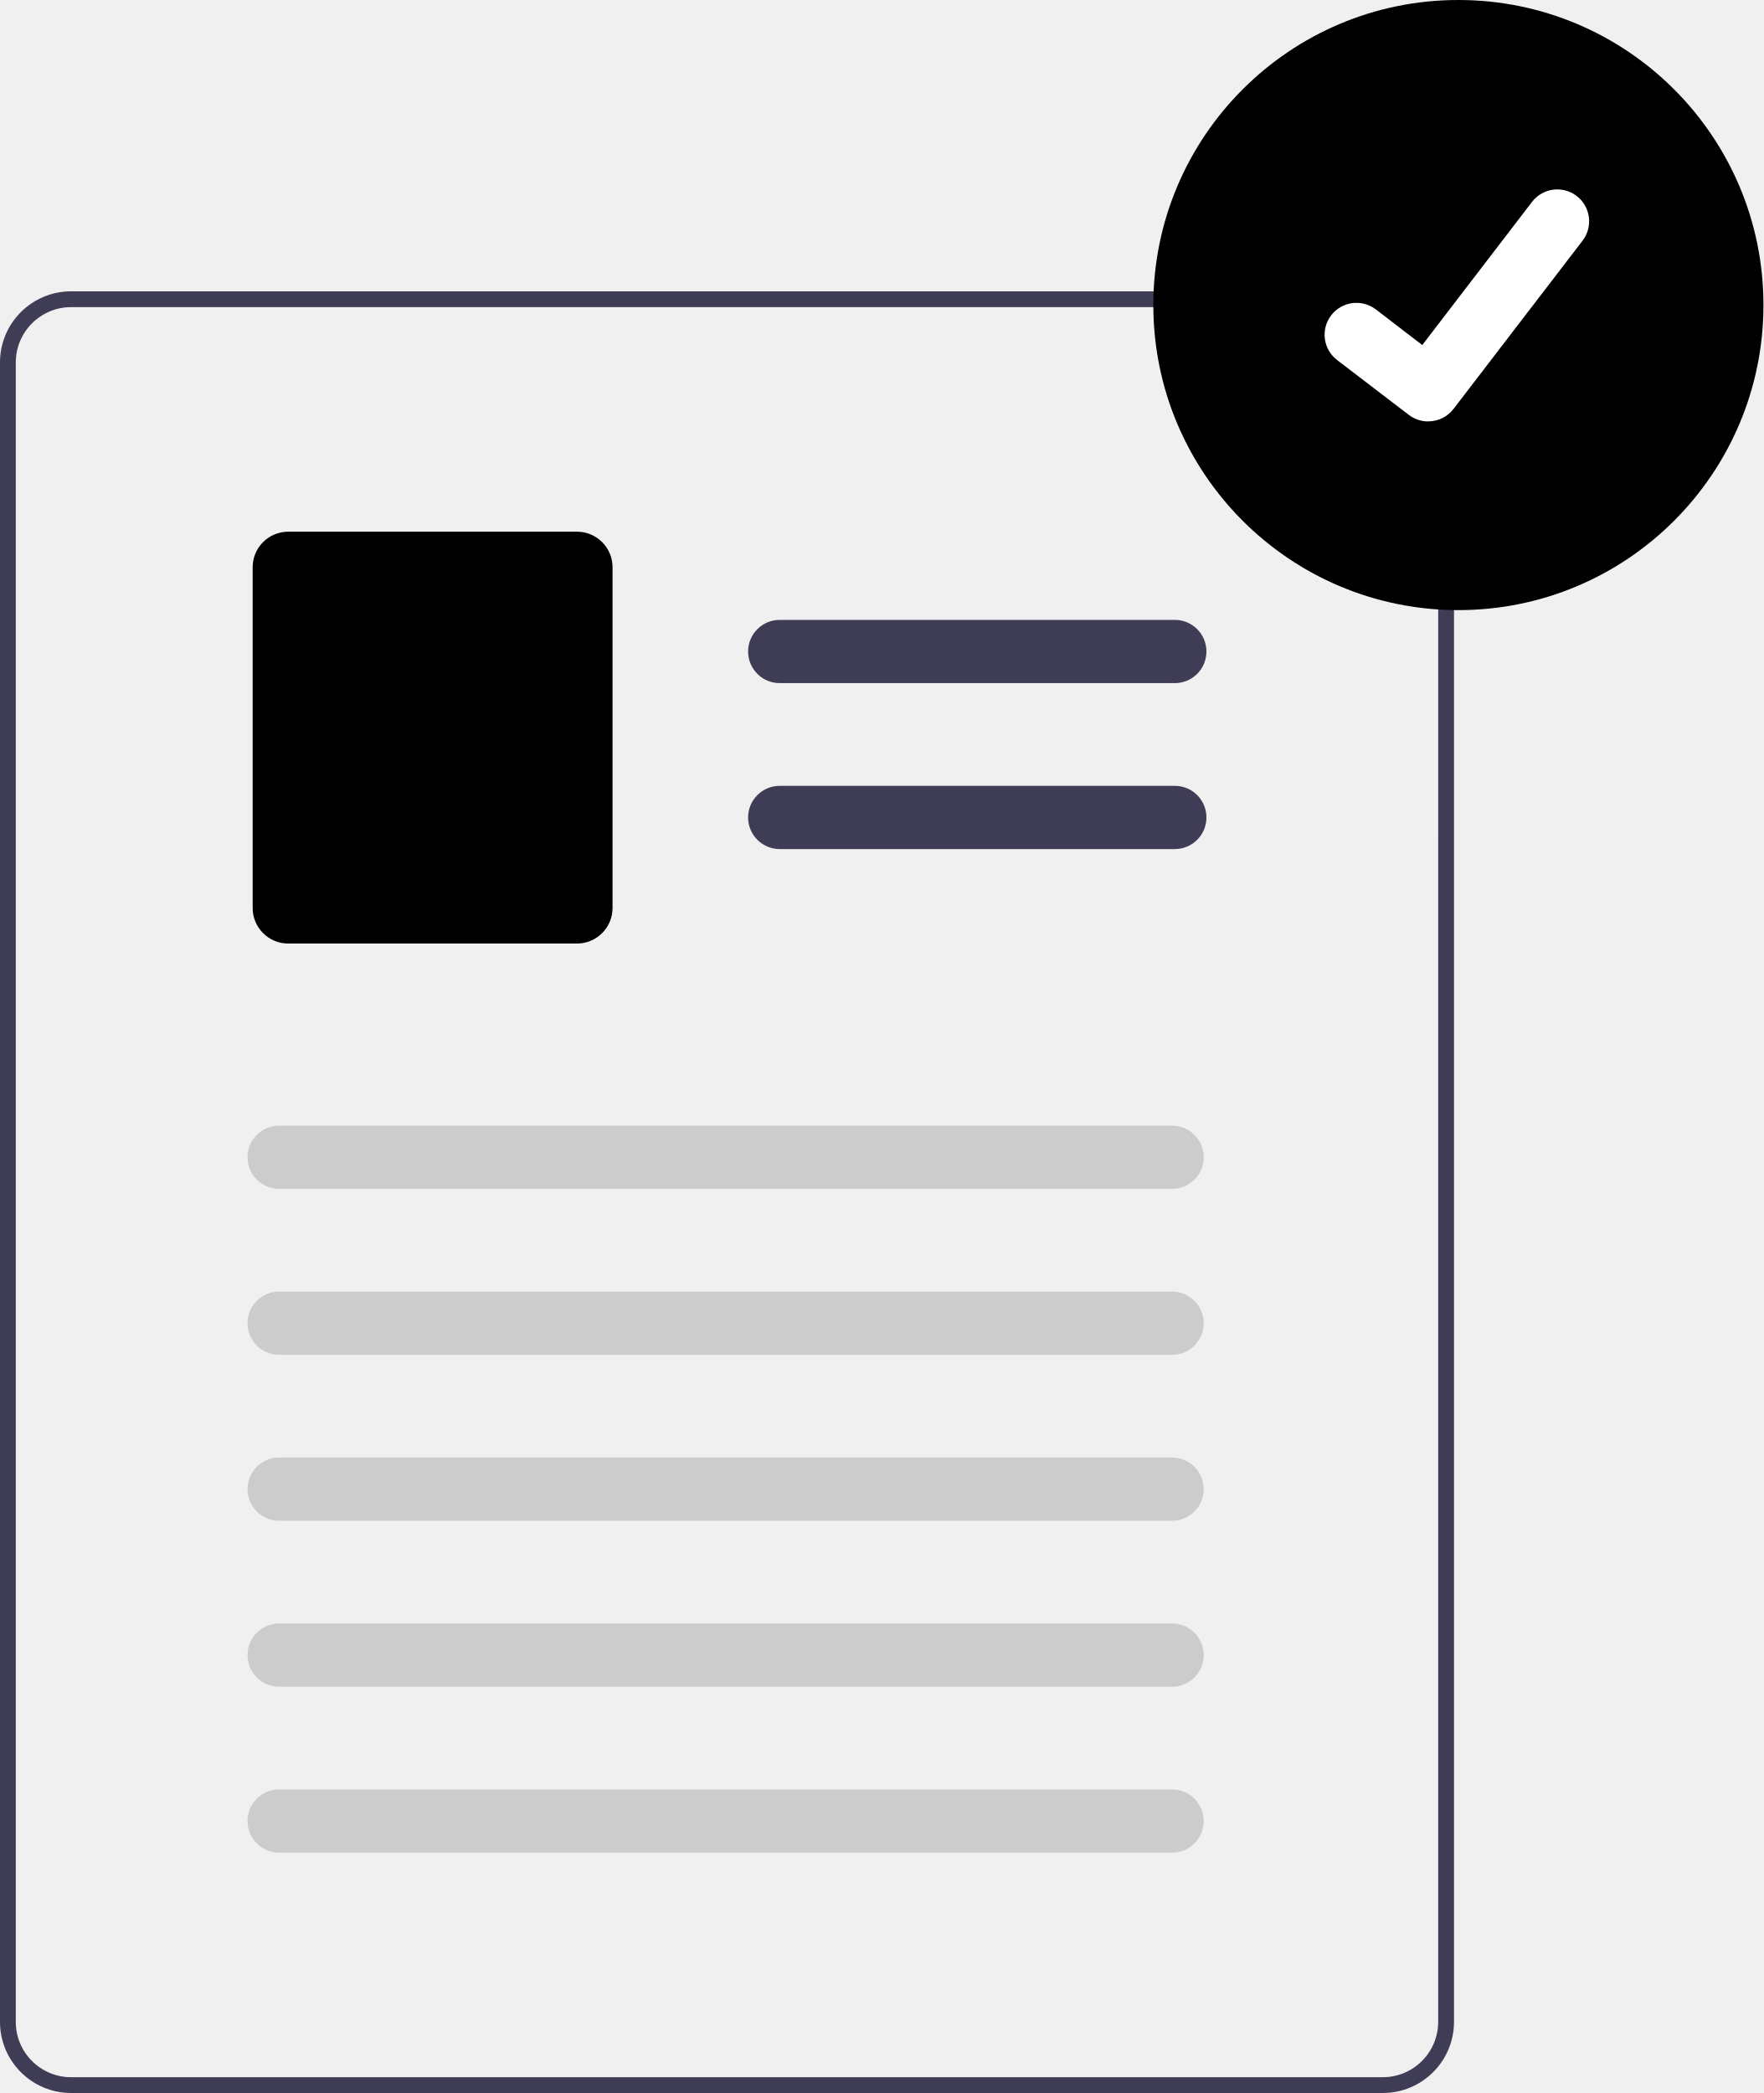
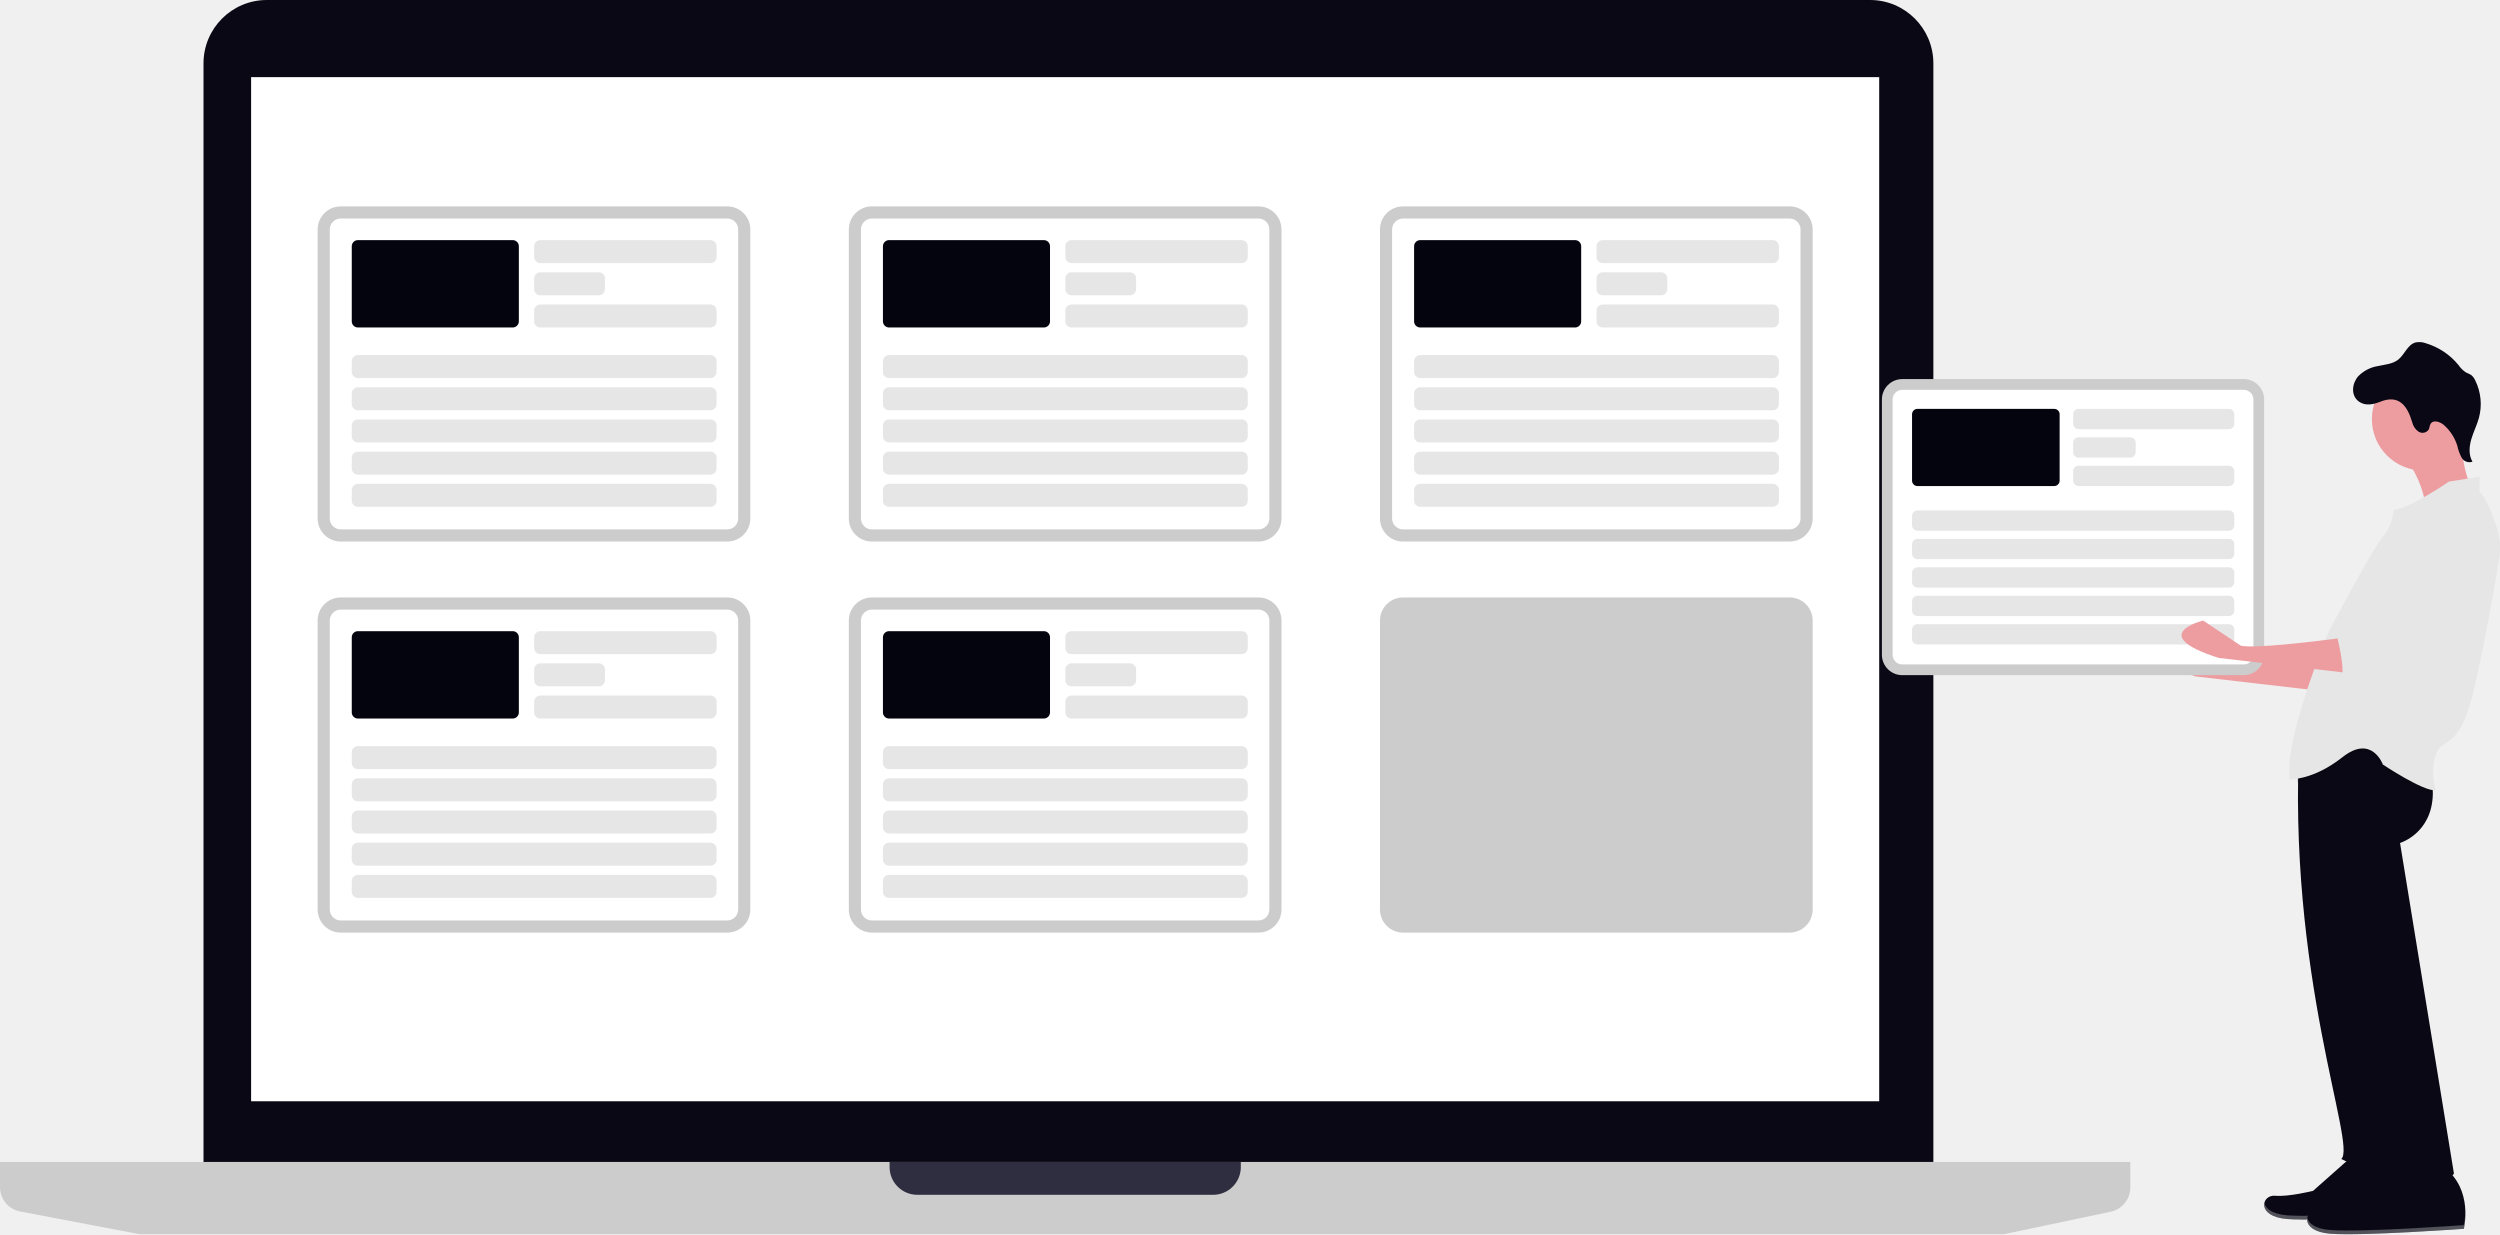
- <svg xmlns="http://www.w3.org/2000/svg" width="606.625" height="720" viewBox="0 0 606.625 720" role="img" artist="Katerina Limpitsouni" source="https://undraw.co/">
-   <g transform="translate(-789 -270.5)">
-     <path d="M797.411,247.279A24.721,24.721,0,0,0,774.8,232.154H323.562A24.474,24.474,0,0,0,299.1,256.615V827.478a24.474,24.474,0,0,0,24.461,24.461H774.82a24.493,24.493,0,0,0,24.461-24.461V256.615a24.029,24.029,0,0,0-1.854-9.335Zm-3.578,580.2A19.052,19.052,0,0,1,774.8,846.506H323.562a19.031,19.031,0,0,1-19.029-19.022V256.618a19.055,19.055,0,0,1,19.029-19.029H774.82a19.123,19.123,0,0,1,17.663,11.97,21.087,21.087,0,0,1,.715,2.147,18.869,18.869,0,0,1,.651,4.912Z" transform="translate(489.898 138.561)" fill="#3f3d56" />
-     <path d="M578.54,312.161H442.619a10.874,10.874,0,0,1,0-21.748H578.54a10.874,10.874,0,1,1,0,21.748Z" transform="translate(614.601 193.333)" fill="#3f3d56" />
-     <path d="M578.54,341.585H442.619a10.874,10.874,0,0,1,0-21.748H578.54a10.874,10.874,0,1,1,0,21.748Z" transform="translate(614.601 220.995)" fill="#3f3d56" />
-     <path d="M455.465,416.457h-99.33A12.247,12.247,0,0,1,343.9,404.223V287.006a12.247,12.247,0,0,1,12.234-12.234h99.33A12.247,12.247,0,0,1,467.7,287.006V404.223A12.247,12.247,0,0,1,455.465,416.457Z" transform="translate(532.016 178.628)" fill="#000000" />
-     <path d="M661.041,401.835H353.861a10.874,10.874,0,0,1,0-21.748h307.18a10.874,10.874,0,1,1,0,21.748Z" transform="translate(531.157 277.638)" fill="#ccc" />
-     <path d="M661.041,431.258H353.861a10.874,10.874,0,0,1,0-21.748h307.18a10.874,10.874,0,1,1,0,21.748Z" transform="translate(531.157 305.3)" fill="#ccc" />
-     <path d="M661.041,460.682H353.861a10.874,10.874,0,0,1,0-21.748h307.18a10.874,10.874,0,1,1,0,21.748Z" transform="translate(531.157 332.962)" fill="#ccc" />
-     <path d="M661.041,490.106H353.861a10.874,10.874,0,0,1,0-21.748h307.18a10.874,10.874,0,1,1,0,21.748Z" transform="translate(531.157 360.625)" fill="#ccc" />
-     <path d="M661.041,519.53H353.861a10.874,10.874,0,0,1,0-21.748h307.18a10.874,10.874,0,1,1,0,21.748Z" transform="translate(531.157 388.287)" fill="#ccc" />
-     <circle cx="104.941" cy="104.941" r="104.941" transform="translate(1185.743 270.5)" fill="#000000" />
-     <path d="M569.583,293.9a10.884,10.884,0,0,1-6.548-2.176l-.117-.088-24.663-18.866a10.96,10.96,0,1,1,13.336-17.4l15.975,12.25,37.748-49.247a10.955,10.955,0,0,1,15.36-2.029l0,0-.234.325.241-.325a10.969,10.969,0,0,1,2.026,15.363l-44.4,57.9a10.962,10.962,0,0,1-8.717,4.274Z" transform="translate(710.7 121.575)" fill="#fff" />
+ <svg xmlns="http://www.w3.org/2000/svg" width="786.649" height="388.355" viewBox="0 0 786.649 388.355" role="img" artist="Katerina Limpitsouni" source="https://undraw.co/">
+   <g transform="translate(-285.293 -249.125)">
+     <g transform="translate(285.293 249.125)">
+       <g transform="translate(0 0)">
+         <path d="M821.756,435.251H277.44V79.2A19.938,19.938,0,0,1,297.353,59.29H801.843A19.937,19.937,0,0,1,821.756,79.2Z" transform="translate(-213.404 -59.29)" fill="#090814" />
+         <rect width="512.297" height="322.252" transform="translate(79.013 24.272)" fill="#fff" />
+         <path d="M846.052,436.014H259.337l-37.555-7.148a7.811,7.811,0,0,1-6.342-7.664V413.28H885.765v8.035a7.833,7.833,0,0,1-6.2,7.633L846.052,436Z" transform="translate(-215.44 -47.659)" fill="#ccc" />
+         <path d="M588.237,423.619h-93.07a8.725,8.725,0,0,1-8.713-8.713V413.29H596.97v1.616a8.725,8.725,0,0,1-8.713,8.713Z" transform="translate(-206.535 -47.659)" fill="#2f2e41" />
+       </g>
+       <g transform="translate(99.951 64.943)">
+         <path d="M517.093,105.463H395.457a7.264,7.264,0,0,1-7.257-7.257V7.257A7.264,7.264,0,0,1,395.457,0H517.093a7.264,7.264,0,0,1,7.257,7.257V98.2a7.264,7.264,0,0,1-7.257,7.257Z" transform="translate(-388.2 0)" fill="#ccc" />
+         <path d="M400.417,8.79a3.442,3.442,0,0,0-3.437,3.437v90.945a3.442,3.442,0,0,0,3.437,3.437H522.055a3.442,3.442,0,0,0,3.437-3.437V12.227a3.442,3.442,0,0,0-3.437-3.437Z" transform="translate(-393.165 -4.97)" fill="#fff" />
+         <path d="M1.929,0H50.643a1.929,1.929,0,0,1,1.929,1.929V25.563a1.929,1.929,0,0,1-1.929,1.929H1.929A1.929,1.929,0,0,1,0,25.563V1.929A1.929,1.929,0,0,1,1.929,0Z" transform="translate(10.735 10.611)" fill="#04040e" />
+         <path d="M1.929,0H55.467A1.929,1.929,0,0,1,57.4,1.929V5.306a1.929,1.929,0,0,1-1.929,1.929H1.929A1.929,1.929,0,0,1,0,5.306V1.929A1.929,1.929,0,0,1,1.929,0Z" transform="translate(68.131 10.611)" fill="#e6e6e6" />
+         <path d="M1.929,0H20.34A1.929,1.929,0,0,1,22.27,1.929V5.306A1.929,1.929,0,0,1,20.34,7.235H1.929A1.929,1.929,0,0,1,0,5.306V1.929A1.929,1.929,0,0,1,1.929,0Z" transform="translate(68.131 20.74)" fill="#e6e6e6" />
+         <path d="M1.929,0H55.467A1.929,1.929,0,0,1,57.4,1.929V5.306a1.929,1.929,0,0,1-1.929,1.929H1.929A1.929,1.929,0,0,1,0,5.306V1.929A1.929,1.929,0,0,1,1.929,0Z" transform="translate(68.131 30.868)" fill="#e6e6e6" />
+         <path d="M1.929,0H112.862a1.929,1.929,0,0,1,1.929,1.929V5.306a1.929,1.929,0,0,1-1.929,1.929H1.929A1.929,1.929,0,0,1,0,5.306V1.929A1.929,1.929,0,0,1,1.929,0Z" transform="translate(10.735 46.785)" fill="#e6e6e6" />
+         <path d="M1.929,0H112.862a1.929,1.929,0,0,1,1.929,1.929V5.306a1.929,1.929,0,0,1-1.929,1.929H1.929A1.929,1.929,0,0,1,0,5.306V1.929A1.929,1.929,0,0,1,1.929,0Z" transform="translate(10.735 56.914)" fill="#e6e6e6" />
+         <path d="M1.929,0H112.862a1.929,1.929,0,0,1,1.929,1.929V5.306a1.929,1.929,0,0,1-1.929,1.929H1.929A1.929,1.929,0,0,1,0,5.306V1.929A1.929,1.929,0,0,1,1.929,0Z" transform="translate(10.735 67.042)" fill="#e6e6e6" />
+         <path d="M1.929,0H112.862a1.929,1.929,0,0,1,1.929,1.929V5.306a1.929,1.929,0,0,1-1.929,1.929H1.929A1.929,1.929,0,0,1,0,5.306V1.929A1.929,1.929,0,0,1,1.929,0Z" transform="translate(10.735 77.171)" fill="#e6e6e6" />
+         <path d="M1.929,0H112.862a1.929,1.929,0,0,1,1.929,1.929V5.306a1.929,1.929,0,0,1-1.929,1.929H1.929A1.929,1.929,0,0,1,0,5.306V1.929A1.929,1.929,0,0,1,1.929,0Z" transform="translate(10.735 87.3)" fill="#e6e6e6" />
+       </g>
+       <g transform="translate(267.088 64.943)">
+         <path d="M517.093,105.463H395.457a7.264,7.264,0,0,1-7.257-7.257V7.257A7.264,7.264,0,0,1,395.457,0H517.093a7.264,7.264,0,0,1,7.257,7.257V98.2a7.264,7.264,0,0,1-7.257,7.257Z" transform="translate(-388.2 0)" fill="#ccc" />
+         <path d="M400.417,8.79a3.442,3.442,0,0,0-3.437,3.437v90.945a3.442,3.442,0,0,0,3.437,3.437H522.055a3.442,3.442,0,0,0,3.437-3.437V12.227a3.442,3.442,0,0,0-3.437-3.437Z" transform="translate(-393.165 -4.97)" fill="#fff" />
+         <path d="M1.929,0H50.643a1.929,1.929,0,0,1,1.929,1.929V25.563a1.929,1.929,0,0,1-1.929,1.929H1.929A1.929,1.929,0,0,1,0,25.563V1.929A1.929,1.929,0,0,1,1.929,0Z" transform="translate(10.735 10.611)" fill="#04040e" />
+         <path d="M1.929,0H55.467A1.929,1.929,0,0,1,57.4,1.929V5.306a1.929,1.929,0,0,1-1.929,1.929H1.929A1.929,1.929,0,0,1,0,5.306V1.929A1.929,1.929,0,0,1,1.929,0Z" transform="translate(68.131 10.611)" fill="#e6e6e6" />
+         <path d="M1.929,0H20.34A1.929,1.929,0,0,1,22.27,1.929V5.306A1.929,1.929,0,0,1,20.34,7.235H1.929A1.929,1.929,0,0,1,0,5.306V1.929A1.929,1.929,0,0,1,1.929,0Z" transform="translate(68.131 20.74)" fill="#e6e6e6" />
+         <path d="M1.929,0H55.467A1.929,1.929,0,0,1,57.4,1.929V5.306a1.929,1.929,0,0,1-1.929,1.929H1.929A1.929,1.929,0,0,1,0,5.306V1.929A1.929,1.929,0,0,1,1.929,0Z" transform="translate(68.131 30.868)" fill="#e6e6e6" />
+         <path d="M1.929,0H112.862a1.929,1.929,0,0,1,1.929,1.929V5.306a1.929,1.929,0,0,1-1.929,1.929H1.929A1.929,1.929,0,0,1,0,5.306V1.929A1.929,1.929,0,0,1,1.929,0Z" transform="translate(10.735 46.785)" fill="#e6e6e6" />
+         <path d="M1.929,0H112.862a1.929,1.929,0,0,1,1.929,1.929V5.306a1.929,1.929,0,0,1-1.929,1.929H1.929A1.929,1.929,0,0,1,0,5.306V1.929A1.929,1.929,0,0,1,1.929,0Z" transform="translate(10.735 56.914)" fill="#e6e6e6" />
+         <path d="M1.929,0H112.862a1.929,1.929,0,0,1,1.929,1.929V5.306a1.929,1.929,0,0,1-1.929,1.929H1.929A1.929,1.929,0,0,1,0,5.306V1.929A1.929,1.929,0,0,1,1.929,0Z" transform="translate(10.735 67.042)" fill="#e6e6e6" />
+         <path d="M1.929,0H112.862a1.929,1.929,0,0,1,1.929,1.929V5.306a1.929,1.929,0,0,1-1.929,1.929H1.929A1.929,1.929,0,0,1,0,5.306V1.929A1.929,1.929,0,0,1,1.929,0Z" transform="translate(10.735 77.171)" fill="#e6e6e6" />
+         <path d="M1.929,0H112.862a1.929,1.929,0,0,1,1.929,1.929V5.306a1.929,1.929,0,0,1-1.929,1.929H1.929A1.929,1.929,0,0,1,0,5.306V1.929A1.929,1.929,0,0,1,1.929,0Z" transform="translate(10.735 87.3)" fill="#e6e6e6" />
+       </g>
+       <g transform="translate(434.224 64.943)">
+         <path d="M517.093,105.463H395.457a7.264,7.264,0,0,1-7.257-7.257V7.257A7.264,7.264,0,0,1,395.457,0H517.093a7.264,7.264,0,0,1,7.257,7.257V98.2a7.264,7.264,0,0,1-7.257,7.257Z" transform="translate(-388.2 0)" fill="#ccc" />
+         <path d="M400.417,8.79a3.442,3.442,0,0,0-3.437,3.437v90.945a3.442,3.442,0,0,0,3.437,3.437H522.055a3.442,3.442,0,0,0,3.437-3.437V12.227a3.442,3.442,0,0,0-3.437-3.437Z" transform="translate(-393.165 -4.97)" fill="#fff" />
+         <path d="M1.929,0H50.643a1.929,1.929,0,0,1,1.929,1.929V25.563a1.929,1.929,0,0,1-1.929,1.929H1.929A1.929,1.929,0,0,1,0,25.563V1.929A1.929,1.929,0,0,1,1.929,0Z" transform="translate(10.735 10.611)" fill="#04040e" />
+         <path d="M1.929,0H55.467A1.929,1.929,0,0,1,57.4,1.929V5.306a1.929,1.929,0,0,1-1.929,1.929H1.929A1.929,1.929,0,0,1,0,5.306V1.929A1.929,1.929,0,0,1,1.929,0Z" transform="translate(68.131 10.611)" fill="#e6e6e6" />
+         <path d="M1.929,0H20.34A1.929,1.929,0,0,1,22.27,1.929V5.306A1.929,1.929,0,0,1,20.34,7.235H1.929A1.929,1.929,0,0,1,0,5.306V1.929A1.929,1.929,0,0,1,1.929,0Z" transform="translate(68.131 20.74)" fill="#e6e6e6" />
+         <path d="M1.929,0H55.467A1.929,1.929,0,0,1,57.4,1.929V5.306a1.929,1.929,0,0,1-1.929,1.929H1.929A1.929,1.929,0,0,1,0,5.306V1.929A1.929,1.929,0,0,1,1.929,0Z" transform="translate(68.131 30.868)" fill="#e6e6e6" />
+         <path d="M1.929,0H112.862a1.929,1.929,0,0,1,1.929,1.929V5.306a1.929,1.929,0,0,1-1.929,1.929H1.929A1.929,1.929,0,0,1,0,5.306V1.929A1.929,1.929,0,0,1,1.929,0Z" transform="translate(10.735 46.785)" fill="#e6e6e6" />
+         <path d="M1.929,0H112.862a1.929,1.929,0,0,1,1.929,1.929V5.306a1.929,1.929,0,0,1-1.929,1.929H1.929A1.929,1.929,0,0,1,0,5.306V1.929A1.929,1.929,0,0,1,1.929,0Z" transform="translate(10.735 56.914)" fill="#e6e6e6" />
+         <path d="M1.929,0H112.862a1.929,1.929,0,0,1,1.929,1.929V5.306a1.929,1.929,0,0,1-1.929,1.929H1.929A1.929,1.929,0,0,1,0,5.306V1.929A1.929,1.929,0,0,1,1.929,0Z" transform="translate(10.735 67.042)" fill="#e6e6e6" />
+         <path d="M1.929,0H112.862a1.929,1.929,0,0,1,1.929,1.929V5.306a1.929,1.929,0,0,1-1.929,1.929H1.929A1.929,1.929,0,0,1,0,5.306V1.929A1.929,1.929,0,0,1,1.929,0Z" transform="translate(10.735 77.171)" fill="#e6e6e6" />
+         <path d="M1.929,0H112.862a1.929,1.929,0,0,1,1.929,1.929V5.306a1.929,1.929,0,0,1-1.929,1.929H1.929A1.929,1.929,0,0,1,0,5.306V1.929A1.929,1.929,0,0,1,1.929,0Z" transform="translate(10.735 87.3)" fill="#e6e6e6" />
+       </g>
+       <path d="M517.093,105.463H395.457a7.264,7.264,0,0,1-7.257-7.257V7.257A7.264,7.264,0,0,1,395.457,0H517.093a7.264,7.264,0,0,1,7.257,7.257V98.2a7.264,7.264,0,0,1-7.257,7.257Z" transform="translate(46.025 187.992)" fill="#ccc" />
+       <g transform="translate(99.951 187.992)">
+         <path d="M517.093,105.463H395.457a7.264,7.264,0,0,1-7.257-7.257V7.257A7.264,7.264,0,0,1,395.457,0H517.093a7.264,7.264,0,0,1,7.257,7.257V98.2a7.264,7.264,0,0,1-7.257,7.257Z" transform="translate(-388.2 0)" fill="#ccc" />
+         <path d="M400.417,8.79a3.442,3.442,0,0,0-3.437,3.437v90.945a3.442,3.442,0,0,0,3.437,3.437H522.055a3.442,3.442,0,0,0,3.437-3.437V12.227a3.442,3.442,0,0,0-3.437-3.437Z" transform="translate(-393.165 -4.97)" fill="#fff" />
+         <path d="M1.929,0H50.643a1.929,1.929,0,0,1,1.929,1.929V25.563a1.929,1.929,0,0,1-1.929,1.929H1.929A1.929,1.929,0,0,1,0,25.563V1.929A1.929,1.929,0,0,1,1.929,0Z" transform="translate(10.735 10.611)" fill="#04040e" />
+         <path d="M1.929,0H55.467A1.929,1.929,0,0,1,57.4,1.929V5.306a1.929,1.929,0,0,1-1.929,1.929H1.929A1.929,1.929,0,0,1,0,5.306V1.929A1.929,1.929,0,0,1,1.929,0Z" transform="translate(68.131 10.611)" fill="#e6e6e6" />
+         <path d="M1.929,0H20.34A1.929,1.929,0,0,1,22.27,1.929V5.306A1.929,1.929,0,0,1,20.34,7.235H1.929A1.929,1.929,0,0,1,0,5.306V1.929A1.929,1.929,0,0,1,1.929,0Z" transform="translate(68.131 20.74)" fill="#e6e6e6" />
+         <path d="M1.929,0H55.467A1.929,1.929,0,0,1,57.4,1.929V5.306a1.929,1.929,0,0,1-1.929,1.929H1.929A1.929,1.929,0,0,1,0,5.306V1.929A1.929,1.929,0,0,1,1.929,0Z" transform="translate(68.131 30.868)" fill="#e6e6e6" />
+         <path d="M1.929,0H112.862a1.929,1.929,0,0,1,1.929,1.929V5.306a1.929,1.929,0,0,1-1.929,1.929H1.929A1.929,1.929,0,0,1,0,5.306V1.929A1.929,1.929,0,0,1,1.929,0Z" transform="translate(10.735 46.785)" fill="#e6e6e6" />
+         <path d="M1.929,0H112.862a1.929,1.929,0,0,1,1.929,1.929V5.306a1.929,1.929,0,0,1-1.929,1.929H1.929A1.929,1.929,0,0,1,0,5.306V1.929A1.929,1.929,0,0,1,1.929,0Z" transform="translate(10.735 56.914)" fill="#e6e6e6" />
+         <path d="M1.929,0H112.862a1.929,1.929,0,0,1,1.929,1.929V5.306a1.929,1.929,0,0,1-1.929,1.929H1.929A1.929,1.929,0,0,1,0,5.306V1.929A1.929,1.929,0,0,1,1.929,0Z" transform="translate(10.735 67.042)" fill="#e6e6e6" />
+         <path d="M1.929,0H112.862a1.929,1.929,0,0,1,1.929,1.929V5.306a1.929,1.929,0,0,1-1.929,1.929H1.929A1.929,1.929,0,0,1,0,5.306V1.929A1.929,1.929,0,0,1,1.929,0Z" transform="translate(10.735 77.171)" fill="#e6e6e6" />
+         <path d="M1.929,0H112.862a1.929,1.929,0,0,1,1.929,1.929V5.306a1.929,1.929,0,0,1-1.929,1.929H1.929A1.929,1.929,0,0,1,0,5.306V1.929A1.929,1.929,0,0,1,1.929,0Z" transform="translate(10.735 87.3)" fill="#e6e6e6" />
+       </g>
+       <g transform="translate(267.088 187.992)">
+         <path d="M517.093,105.463H395.457a7.264,7.264,0,0,1-7.257-7.257V7.257A7.264,7.264,0,0,1,395.457,0H517.093a7.264,7.264,0,0,1,7.257,7.257V98.2a7.264,7.264,0,0,1-7.257,7.257Z" transform="translate(-388.2 0)" fill="#ccc" />
+         <path d="M400.417,8.79a3.442,3.442,0,0,0-3.437,3.437v90.945a3.442,3.442,0,0,0,3.437,3.437H522.055a3.442,3.442,0,0,0,3.437-3.437V12.227a3.442,3.442,0,0,0-3.437-3.437Z" transform="translate(-393.165 -4.97)" fill="#fff" />
+         <path d="M1.929,0H50.643a1.929,1.929,0,0,1,1.929,1.929V25.563a1.929,1.929,0,0,1-1.929,1.929H1.929A1.929,1.929,0,0,1,0,25.563V1.929A1.929,1.929,0,0,1,1.929,0Z" transform="translate(10.735 10.611)" fill="#04040e" />
+         <path d="M1.929,0H55.467A1.929,1.929,0,0,1,57.4,1.929V5.306a1.929,1.929,0,0,1-1.929,1.929H1.929A1.929,1.929,0,0,1,0,5.306V1.929A1.929,1.929,0,0,1,1.929,0Z" transform="translate(68.131 10.611)" fill="#e6e6e6" />
+         <path d="M1.929,0H20.34A1.929,1.929,0,0,1,22.27,1.929V5.306A1.929,1.929,0,0,1,20.34,7.235H1.929A1.929,1.929,0,0,1,0,5.306V1.929A1.929,1.929,0,0,1,1.929,0Z" transform="translate(68.131 20.74)" fill="#e6e6e6" />
+         <path d="M1.929,0H55.467A1.929,1.929,0,0,1,57.4,1.929V5.306a1.929,1.929,0,0,1-1.929,1.929H1.929A1.929,1.929,0,0,1,0,5.306V1.929A1.929,1.929,0,0,1,1.929,0Z" transform="translate(68.131 30.868)" fill="#e6e6e6" />
+         <path d="M1.929,0H112.862a1.929,1.929,0,0,1,1.929,1.929V5.306a1.929,1.929,0,0,1-1.929,1.929H1.929A1.929,1.929,0,0,1,0,5.306V1.929A1.929,1.929,0,0,1,1.929,0Z" transform="translate(10.735 46.785)" fill="#e6e6e6" />
+         <path d="M1.929,0H112.862a1.929,1.929,0,0,1,1.929,1.929V5.306a1.929,1.929,0,0,1-1.929,1.929H1.929A1.929,1.929,0,0,1,0,5.306V1.929A1.929,1.929,0,0,1,1.929,0Z" transform="translate(10.735 56.914)" fill="#e6e6e6" />
+         <path d="M1.929,0H112.862a1.929,1.929,0,0,1,1.929,1.929V5.306a1.929,1.929,0,0,1-1.929,1.929H1.929A1.929,1.929,0,0,1,0,5.306V1.929A1.929,1.929,0,0,1,1.929,0Z" transform="translate(10.735 67.042)" fill="#e6e6e6" />
+         <path d="M1.929,0H112.862a1.929,1.929,0,0,1,1.929,1.929V5.306a1.929,1.929,0,0,1-1.929,1.929H1.929A1.929,1.929,0,0,1,0,5.306V1.929A1.929,1.929,0,0,1,1.929,0Z" transform="translate(10.735 77.171)" fill="#e6e6e6" />
+         <path d="M1.929,0H112.862a1.929,1.929,0,0,1,1.929,1.929V5.306a1.929,1.929,0,0,1-1.929,1.929H1.929A1.929,1.929,0,0,1,0,5.306V1.929A1.929,1.929,0,0,1,1.929,0Z" transform="translate(10.735 87.3)" fill="#e6e6e6" />
+       </g>
+     </g>
+     <g transform="translate(877.452 356.762)">
+       <path d="M1035.417,432.074s-27.752,3.857-33.537,2.725L986.461,420.15s-14.649,11.181,8.483,18.5l43.171,5.008Z" transform="translate(-896.277 -333.445)" fill="#ed9da0" />
+       <g transform="translate(0 11.645)">
+         <path d="M502.063,93.165H394.611a6.417,6.417,0,0,1-6.411-6.411V6.411A6.417,6.417,0,0,1,394.611,0H502.063a6.417,6.417,0,0,1,6.411,6.411V86.749a6.417,6.417,0,0,1-6.411,6.411Z" transform="translate(-388.2 0)" fill="#ccc" />
+         <path d="M400.016,8.79a3.04,3.04,0,0,0-3.036,3.036v80.34a3.04,3.04,0,0,0,3.036,3.036H507.47a3.041,3.041,0,0,0,3.036-3.036V11.826A3.041,3.041,0,0,0,507.47,8.79Z" transform="translate(-393.61 -5.416)" fill="#fff" />
+         <path d="M1.7,0H44.738a1.7,1.7,0,0,1,1.7,1.7V22.582a1.7,1.7,0,0,1-1.7,1.7H1.7a1.7,1.7,0,0,1-1.7-1.7V1.7A1.7,1.7,0,0,1,1.7,0Z" transform="translate(9.484 9.374)" fill="#04040e" />
+         <path d="M1.7,0H49a1.7,1.7,0,0,1,1.7,1.7V4.687a1.7,1.7,0,0,1-1.7,1.7H1.7A1.7,1.7,0,0,1,0,4.687V1.7A1.7,1.7,0,0,1,1.7,0Z" transform="translate(60.186 9.374)" fill="#e6e6e6" />
+         <path d="M1.7,0H17.968a1.7,1.7,0,0,1,1.7,1.7V4.687a1.7,1.7,0,0,1-1.7,1.7H1.7A1.7,1.7,0,0,1,0,4.687V1.7A1.7,1.7,0,0,1,1.7,0Z" transform="translate(60.186 18.321)" fill="#e6e6e6" />
+         <path d="M1.7,0H49a1.7,1.7,0,0,1,1.7,1.7V4.687a1.7,1.7,0,0,1-1.7,1.7H1.7A1.7,1.7,0,0,1,0,4.687V1.7A1.7,1.7,0,0,1,1.7,0Z" transform="translate(60.186 27.269)" fill="#e6e6e6" />
+         <path d="M1.7,0h98a1.7,1.7,0,0,1,1.7,1.7V4.687a1.7,1.7,0,0,1-1.7,1.7H1.7A1.7,1.7,0,0,1,0,4.687V1.7A1.7,1.7,0,0,1,1.7,0Z" transform="translate(9.484 41.329)" fill="#e6e6e6" />
+         <path d="M1.7,0h98a1.7,1.7,0,0,1,1.7,1.7V4.687a1.7,1.7,0,0,1-1.7,1.7H1.7A1.7,1.7,0,0,1,0,4.687V1.7A1.7,1.7,0,0,1,1.7,0Z" transform="translate(9.484 50.277)" fill="#e6e6e6" />
+         <path d="M1.7,0h98a1.7,1.7,0,0,1,1.7,1.7V4.687a1.7,1.7,0,0,1-1.7,1.7H1.7A1.7,1.7,0,0,1,0,4.687V1.7A1.7,1.7,0,0,1,1.7,0Z" transform="translate(9.484 59.224)" fill="#e6e6e6" />
+         <path d="M1.7,0h98a1.7,1.7,0,0,1,1.7,1.7V4.687a1.7,1.7,0,0,1-1.7,1.7H1.7A1.7,1.7,0,0,1,0,4.687V1.7A1.7,1.7,0,0,1,1.7,0Z" transform="translate(9.484 68.172)" fill="#e6e6e6" />
+         <path d="M1.7,0h98a1.7,1.7,0,0,1,1.7,1.7V4.687a1.7,1.7,0,0,1-1.7,1.7H1.7A1.7,1.7,0,0,1,0,4.687V1.7A1.7,1.7,0,0,1,1.7,0Z" transform="translate(9.484 77.12)" fill="#e6e6e6" />
+       </g>
+       <path d="M1061.65,667.33l-13.491,11.951s-7.706,1.928-11.951,1.54-6.166,6.555,3.857,7.325,42.013-1.54,42.013-1.54,3.087-12.333-6.167-19.276Z" transform="translate(-912.488 -412.205)" fill="#090814" />
+       <path d="M1082.563,687.78a21.263,21.263,0,0,1-.484,4.177s-32.024,2.31-42.013,1.54c-4.817-.368-6.868-2.167-7.236-3.891-.436,1.976,1.308,4.592,7.236,5.049,10.023.77,42.013-1.54,42.013-1.54A22.277,22.277,0,0,0,1082.563,687.78Z" transform="translate(-912.49 -418.721)" fill="#fff" opacity="0.3" />
+       <path d="M1098.35,341.523s8.483,11.951,5.4,20.046,16.169-8.483,16.169-8.483-6.167-10.793-3.087-22.356Z" transform="translate(-933.387 -304.953)" fill="#ed9da0" />
+       <path d="M1081.49,674.11,1068,686.061s-7.706,1.928-11.951,1.54-6.166,6.555,3.857,7.325,42.013-1.54,42.013-1.54,3.087-12.333-6.166-19.276Z" transform="translate(-918.809 -414.365)" fill="#090814" />
+       <path d="M1083.976,604.537a10.314,10.314,0,0,1-7.808,3.577c-6.739.32-14.159-3.577-14.159-3.577,5.008-4.238-17.341-57.821-13.082-133.752l10.793-6.555,8.51,6.527,8.067,6.194a32.433,32.433,0,0,1,1.008,6.016c.934,14.166-10.261,17.5-10.261,17.5s4.626,14.261.388,27.364,3.087,24.665,3.087,24.665,13.879,40.085,11.583,42.4S1083.976,604.537,1083.976,604.537Z" transform="translate(-917.466 -347.49)" fill="#090814" />
+       <path d="M1099.148,612.219c-6.555,8.095-21.967,0-21.967,0a2.453,2.453,0,0,0,.681-1.049c2.828-7.686-9.539-44.432-9.539-44.432-10.4-5.008-11.583-16.959-11.583-16.959l-2.725-61.766-.354-8,16.217-6.194,21.558,10.82a30.058,30.058,0,0,1,1.063,8.061c-.211,12.449-10.316,15.453-10.316,15.453Z" transform="translate(-919.147 -350.546)" fill="#090814" />
+       <path d="M1090.656,489.651c-3.332-.477-10.077-4.49-13.546-6.671l-2.167-1.363s-3.468-9.635-12.721-2.31a34.623,34.623,0,0,1-10.05,5.683,23.518,23.518,0,0,1-4.293,1.077l.852-15.242,10.793-6.555,8.51,6.527,4.981-1.9,16.578,12.721A30.072,30.072,0,0,1,1090.656,489.651Z" transform="translate(-917.305 -347.503)" opacity="0.1" />
+       <path d="M1110.387,380.914c-1.363,8.272-4.32,25.272-7.665,40.057-4.626,20.441-9.635,15.8-11.951,20.816s-.388,11.951-.388,11.951c-3.857.388-16.578-8.095-16.578-8.095s-3.468-9.635-12.721-2.31-16.578,6.936-16.578,6.936c-1.928-12.721,12.333-46.639,12.333-46.639s13.879-26.212,16.959-29.68a14.473,14.473,0,0,0,2.978-5.86,15.947,15.947,0,0,0,.49-2.623c5.008-.388,17.348-8.858,17.348-8.858l9.635-1.54v5.008a1.48,1.48,0,0,1,.313.191c1.587,1.213,3.584,6.357,4.967,10.411a21.122,21.122,0,0,1,.859,10.234Z" transform="translate(-916.173 -312.708)" fill="#e6e6e6" />
+       <path d="M1067.13,440.15c.157-2.855-.92-7.877-1.54-10.479,2.344-.307,3.822-.511,3.822-.511l2.725,11.583Z" transform="translate(-922.948 -336.316)" opacity="0.1" />
+       <circle cx="16.189" cy="16.189" r="16.189" transform="translate(154.177 8.048)" fill="#ed9da0" />
+       <path d="M1075.459,303.651a11.065,11.065,0,0,1,6.064-3.182c2.249-.484,4.715-.634,6.514-2.044,2.044-1.628,2.943-4.722,5.451-5.41a5.976,5.976,0,0,1,3.264.259,21.123,21.123,0,0,1,10.22,6.814,8.748,8.748,0,0,0,2.351,2.351,17.069,17.069,0,0,1,1.622.79,4.414,4.414,0,0,1,1.322,1.724,16.754,16.754,0,0,1,1.172,11.767c-.627,2.323-1.758,4.477-2.426,6.814s-.838,4.933.388,7a2.821,2.821,0,0,1-3.407-1.261,14.519,14.519,0,0,1-1.363-3.741,14.309,14.309,0,0,0-4.177-6.493c-1.213-1.077-3.407-1.8-4.231-.409-.327.538-.307,1.22-.586,1.778a2.335,2.335,0,0,1-3.2.681,4.911,4.911,0,0,1-2-2.971c-1.588-5.369-4.293-8.749-10.037-6.453-2.139.859-4.66,1.438-6.718-.034C1072.992,309.688,1073.517,305.852,1075.459,303.651Z" transform="translate(-925.574 -292.898)" fill="#090814" />
+       <path d="M1102.363,694.57a21.272,21.272,0,0,1-.484,4.177s-32.024,2.31-42.013,1.54c-4.817-.368-6.868-2.167-7.236-3.891-.436,1.976,1.308,4.592,7.236,5.049,10.023.77,42.013-1.54,42.013-1.54A22.264,22.264,0,0,0,1102.363,694.57Z" transform="translate(-918.799 -420.885)" fill="#fff" opacity="0.3" />
+       <path d="M1049.5,438.289l-4.981-.579-38.156-4.436c-23.126-7.325-4.953-11.773-4.953-11.773l11.89,7.923c4.449.893,21.892-1.186,29.708-2.187,2.344-.307,3.823-.511,3.823-.511Z" transform="translate(-900.334 -333.876)" fill="#ed9da0" />
+       <path d="M1109.633,368.088s-10.023-8.095-25.054,18.118-18.5,21.967-18.5,21.967,3.087,11.583,1.54,13.879c0,0,10.4-.77,14.261,0s27.752-29.3,27.752-29.3S1121.993,375.794,1109.633,368.088Z" transform="translate(-923.104 -316.48)" fill="#e6e6e6" />
+     </g>
  </g>
</svg>
